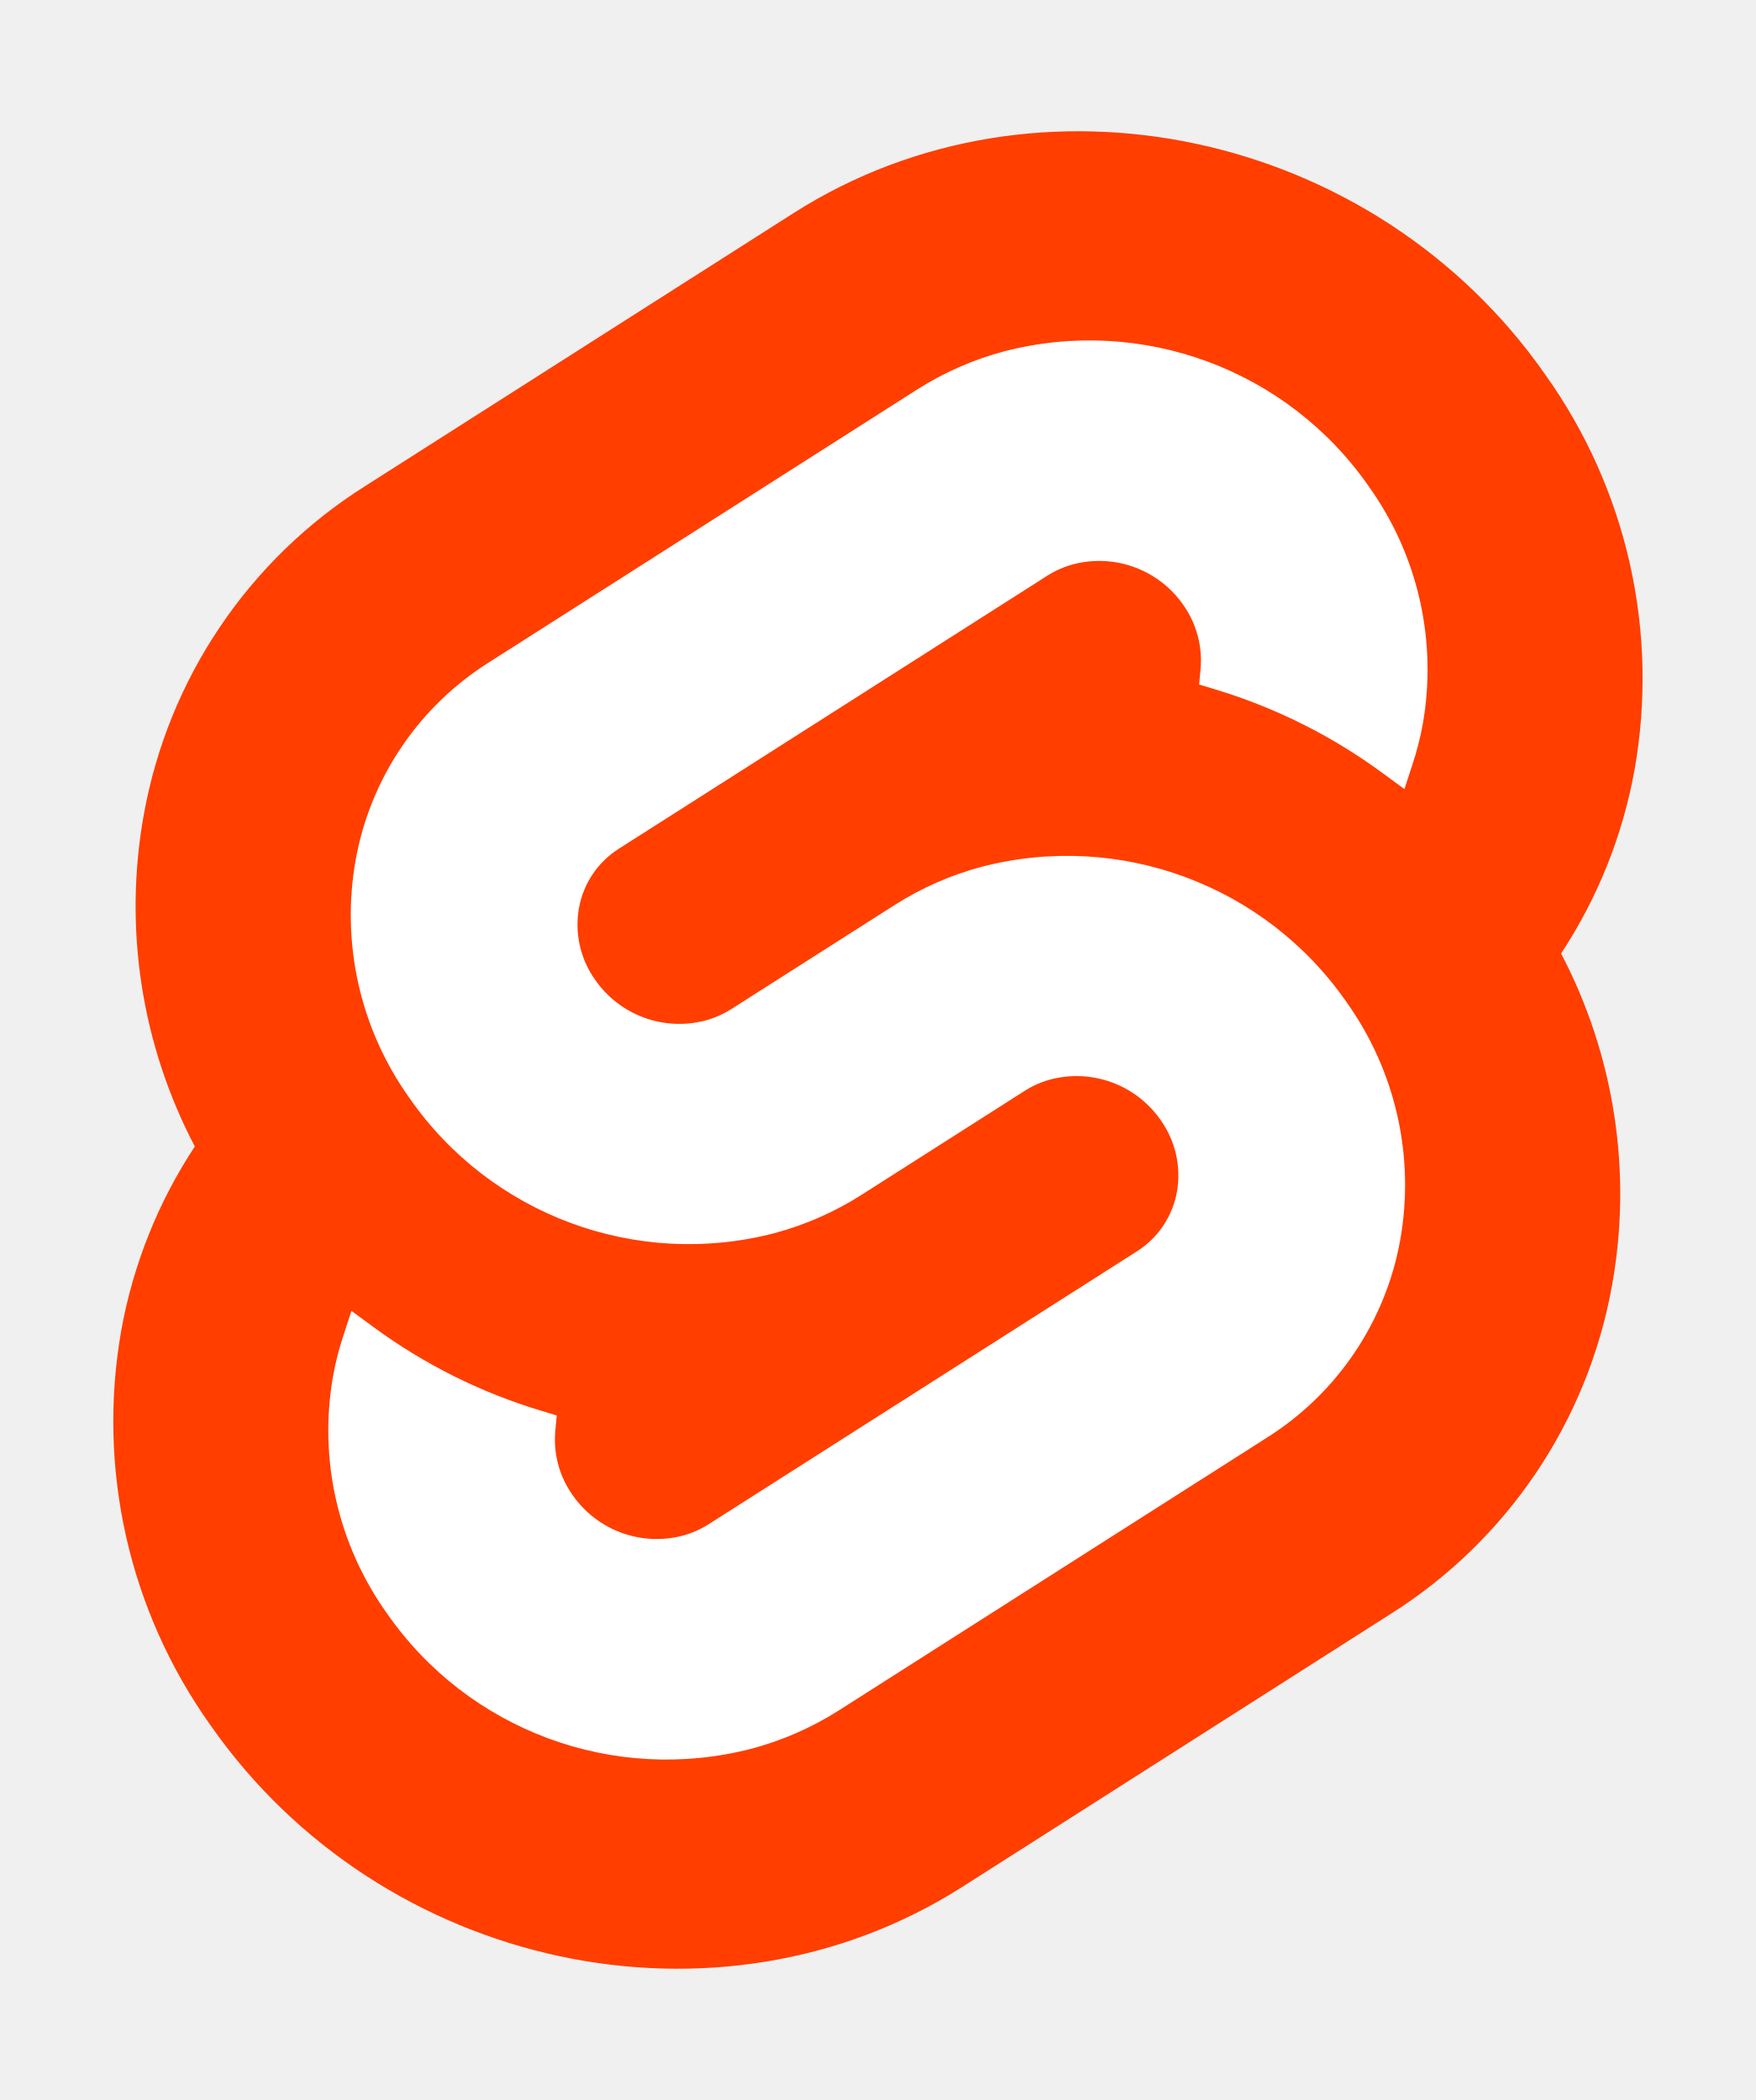
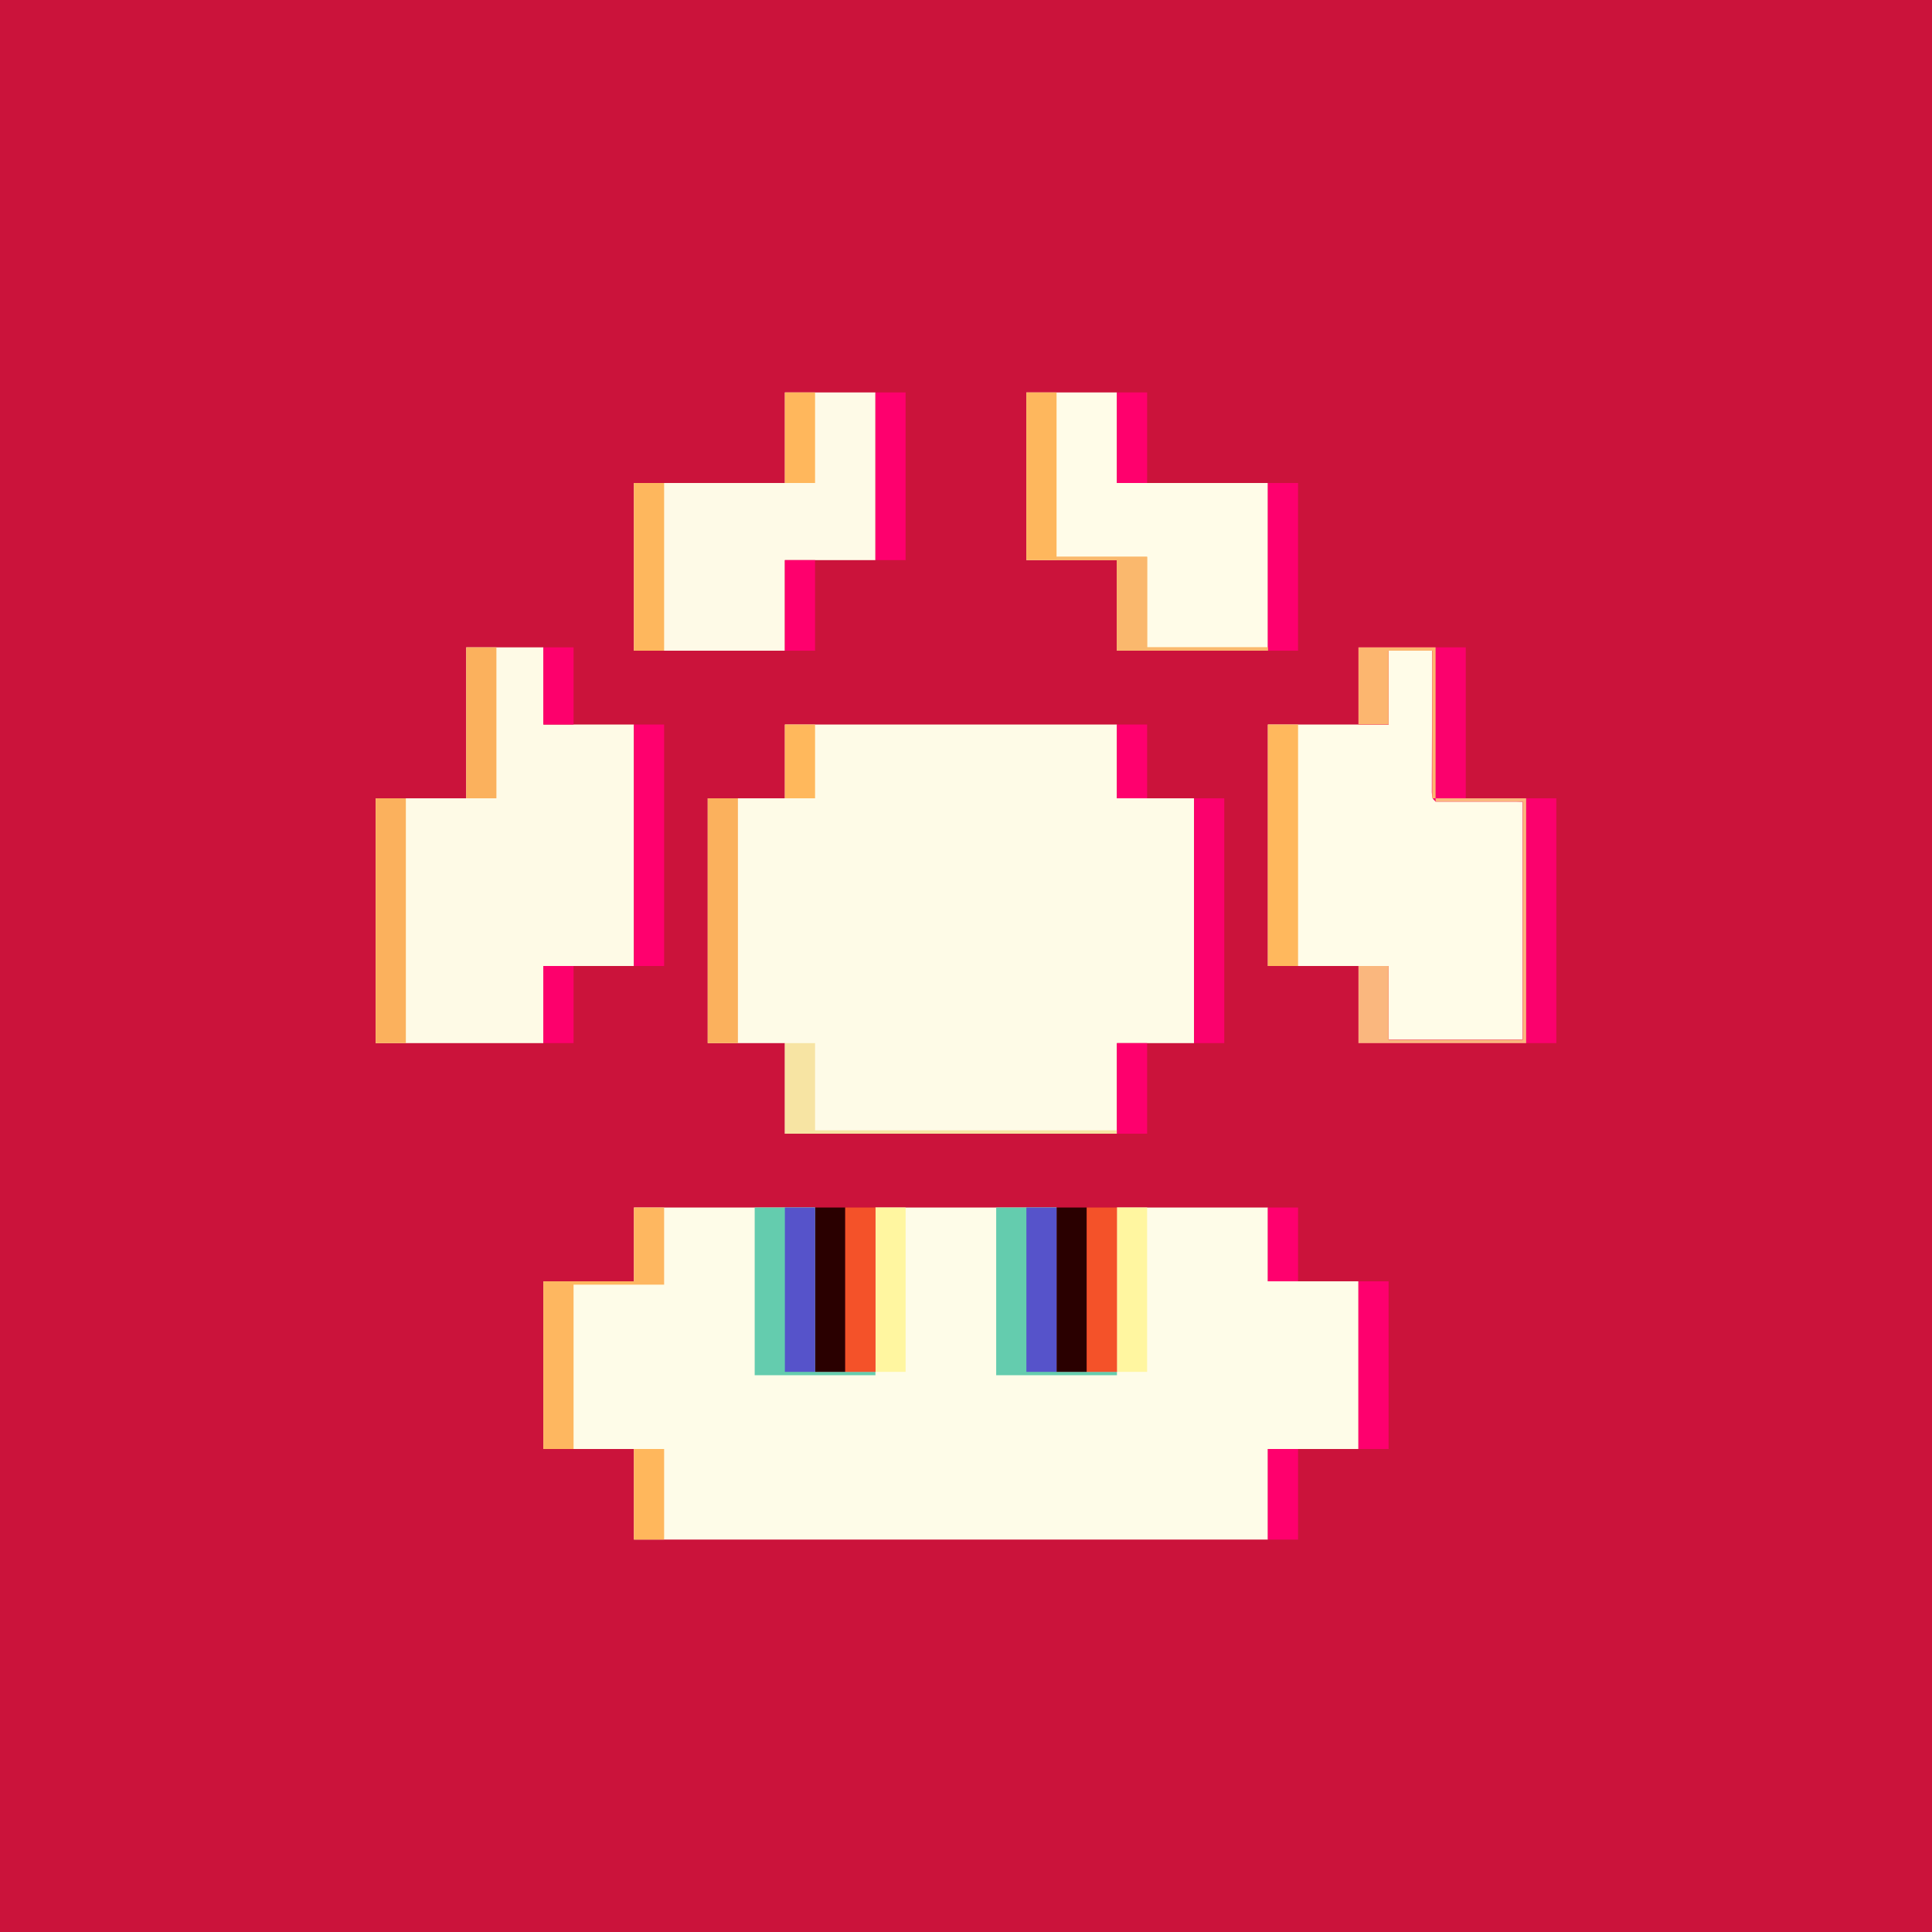
- <svg xmlns="http://www.w3.org/2000/svg" width="107" height="128" viewBox="0 0 107 128">
-   <path d="M94.157 22.819c-10.4-14.885-30.94-19.297-45.792-9.835L22.282 29.608A29.92 29.92 0 0 0 8.764 49.65a31.5 31.5 0 0 0 3.108 20.231 30 30 0 0 0-4.477 11.183 31.9 31.9 0 0 0 5.448 24.116c10.402 14.887 30.942 19.297 45.791 9.835l26.083-16.624A29.92 29.92 0 0 0 98.235 78.35a31.53 31.53 0 0 0-3.105-20.232 30 30 0 0 0 4.474-11.182 31.88 31.88 0 0 0-5.447-24.116" style="fill:#ff3e00" />
-   <path d="M45.817 106.582a20.72 20.72 0 0 1-22.237-8.243 19.17 19.17 0 0 1-3.277-14.503 18 18 0 0 1 .624-2.435l.49-1.498 1.337.981a33.6 33.6 0 0 0 10.203 5.098l.97.294-.09.968a5.85 5.85 0 0 0 1.052 3.878 6.24 6.24 0 0 0 6.695 2.485 5.8 5.8 0 0 0 1.603-.704L69.27 76.28a5.43 5.43 0 0 0 2.45-3.631 5.8 5.8 0 0 0-.987-4.371 6.24 6.24 0 0 0-6.698-2.487 5.7 5.7 0 0 0-1.6.704l-9.953 6.345a19 19 0 0 1-5.296 2.326 20.72 20.72 0 0 1-22.237-8.243 19.17 19.17 0 0 1-3.277-14.502 17.99 17.99 0 0 1 8.13-12.052l26.081-16.623a19 19 0 0 1 5.3-2.329 20.72 20.72 0 0 1 22.237 8.243 19.17 19.17 0 0 1 3.277 14.503 18 18 0 0 1-.624 2.435l-.49 1.498-1.337-.98a33.6 33.6 0 0 0-10.203-5.1l-.97-.294.09-.968a5.86 5.86 0 0 0-1.052-3.878 6.24 6.24 0 0 0-6.696-2.485 5.8 5.8 0 0 0-1.602.704L37.73 51.72a5.42 5.42 0 0 0-2.449 3.63 5.79 5.79 0 0 0 .986 4.372 6.24 6.24 0 0 0 6.698 2.486 5.8 5.8 0 0 0 1.602-.704l9.952-6.342a19 19 0 0 1 5.295-2.328 20.72 20.72 0 0 1 22.237 8.242 19.17 19.17 0 0 1 3.277 14.503 18 18 0 0 1-8.13 12.053l-26.081 16.622a19 19 0 0 1-5.3 2.328" style="fill:#fff" />
+ <svg xmlns="http://www.w3.org/2000/svg" version="1.1" width="576" height="576">
+   <path d="M0 0 C190.08 0 380.16 0 576 0 C576 190.08 576 380.16 576 576 C385.92 576 195.84 576 0 576 C0 385.92 0 195.84 0 0 Z " fill="#CB133B" transform="translate(0,0)" />
+   <path d="M0 0 C17.82 0 35.64 0 54 0 C54 16.17 54 32.34 54 49 C59.94 49 65.88 49 72 49 C72 32.83 72 16.66 72 0 C89.82 0 107.64 0 126 0 C126 16.17 126 32.34 126 49 C131.94 49 137.88 49 144 49 C144 32.83 144 16.66 144 0 C158.85 0 173.7 0 189 0 C189 7.26 189 14.52 189 22 C197.91 22 206.82 22 216 22 C216 38.5 216 55 216 72 C207.09 72 198.18 72 189 72 C189 80.91 189 89.82 189 99 C126.63 99 64.26 99 0 99 C0 90.09 0 81.18 0 72 C-8.91 72 -17.82 72 -27 72 C-27 55.5 -27 39 -27 22 C-18.09 22 -9.18 22 0 22 C0 14.74 0 7.48 0 0 Z " fill="#FEFCE8" transform="translate(189,360)" />
+   <path d="M0 0 C32.67 0 65.34 0 99 0 C99 7.26 99 14.52 99 22 C106.59 22 114.18 22 122 22 C122 46.09 122 70.18 122 95 C114.41 95 106.82 95 99 95 C99 103.91 99 112.82 99 122 C66.33 122 33.66 122 0 122 C0 113.09 0 104.18 0 95 C-7.59 95 -15.18 95 -23 95 C-23 70.91 -23 46.82 -23 22 C-15.41 22 -7.82 22 0 22 C0 14.74 0 7.48 0 0 Z " fill="#FEFBE7" transform="translate(234,216)" />
+   <path d="M0 0 C7.59 0 15.18 0 23 0 C23 7.59 23 15.18 23 23 C31.91 23 40.82 23 50 23 C50 46.76 50 70.52 50 95 C41.09 95 32.18 95 23 95 C23 102.59 23 110.18 23 118 C6.5 118 -10 118 -27 118 C-27 93.91 -27 69.82 -27 45 C-18.09 45 -9.18 45 0 45 C0 30.15 0 15.3 0 0 Z " fill="#FEFAE6" transform="translate(139,193)" />
+   <path d="M0 0 C4.29 0 8.58 0 13 0 C13.33 14.52 13.66 29.04 14 44 C26.87 44.495 26.87 44.495 40 45 C40 68.43 40 91.86 40 116 C26.8 116 13.6 116 0 116 C0 108.74 0 101.48 0 94 C-11.88 94 -23.76 94 -36 94 C-36 70.24 -36 46.48 -36 22 C-24.12 22 -12.24 22 0 22 C0 14.74 0 7.48 0 0 Z " fill="#FFFCE8" transform="translate(414,194)" />
+   <path d="M0 0 C8.91 0 17.82 0 27 0 C27 8.91 27 17.82 27 27 C41.85 27 56.7 27 72 27 C72 43.5 72 60 72 77 C57.15 77 42.3 77 27 77 C27 68.09 27 59.18 27 50 C18.09 50 9.18 50 0 50 C0 33.5 0 17 0 0 Z " fill="#FFFCE8" transform="translate(306,117)" />
+   <path d="M0 0 C8.91 0 17.82 0 27 0 C27 16.5 27 33 27 50 C18.09 50 9.18 50 0 50 C0 58.91 0 67.82 0 77 C-14.85 77 -29.7 77 -45 77 C-45 60.5 -45 44 -45 27 C-30.15 27 -15.3 27 0 27 C0 18.09 0 9.18 0 0 Z " fill="#FEFAE7" transform="translate(234,117)" />
+   <path d="M0 0 C10.56 0 21.12 0 32 0 C32 14.85 32 29.7 32 45 C37.94 45 43.88 45 50 45 C50 69.09 50 93.18 50 118 C33.5 118 17 118 0 118 C0 110.41 0 102.82 0 95 C2.97 95 5.94 95 9 95 C9 102.26 9 109.52 9 117 C22.2 117 35.4 117 49 117 C49 93.57 49 70.14 49 46 C40.42 46 31.84 46 23 46 C22 45 22 45 21.88 43.209 C21.883 42.04 21.883 42.04 21.886 40.847 C21.887 39.967 21.887 39.086 21.887 38.178 C21.894 36.742 21.894 36.742 21.902 35.277 C21.904 34.302 21.905 33.327 21.907 32.322 C21.912 29.194 21.925 26.066 21.938 22.938 C21.943 20.822 21.947 18.707 21.951 16.592 C21.962 11.395 21.979 6.197 22 1 C17.71 1 13.42 1 9 1 C9 8.26 9 15.52 9 23 C6.03 23 3.06 23 0 23 C0 15.41 0 7.82 0 0 Z " fill="#FB016D" transform="translate(405,193)" />
+   <path d="M0 0 C5.94 0 11.88 0 18 0 C18 16.17 18 32.34 18 49 C23.94 49 29.88 49 36 49 C36 49.33 36 49.66 36 50 C24.12 50 12.24 50 0 50 C0 33.5 0 17 0 0 Z " fill="#64CCAE" transform="translate(297,360)" />
+   <path d="M0 0 C5.94 0 11.88 0 18 0 C18 16.17 18 32.34 18 49 C23.94 49 29.88 49 36 49 C36 49.33 36 49.66 36 50 C24.12 50 12.24 50 0 50 C0 33.5 0 17 0 0 Z " fill="#64CCAE" transform="translate(225,360)" />
+   <path d="M0 0 C2.97 0 5.94 0 9 0 C9 16.17 9 32.34 9 49 C17.91 49 26.82 49 36 49 C36 57.91 36 66.82 36 76 C47.88 76 59.76 76 72 76 C72 76.33 72 76.66 72 77 C57.15 77 42.3 77 27 77 C27 68.09 27 59.18 27 50 C18.09 50 9.18 50 0 50 C0 33.5 0 17 0 0 Z " fill="#FEB75D" transform="translate(306,117)" />
+   <path d="M0 0 C2.97 0 5.94 0 9 0 C9 7.59 9 15.18 9 23 C0.09 23 -8.82 23 -18 23 C-18 39.17 -18 55.34 -18 72 C-20.97 72 -23.94 72 -27 72 C-27 55.5 -27 39 -27 22 C-18.09 22 -9.18 22 0 22 C0 14.74 0 7.48 0 0 Z " fill="#FEB760" transform="translate(189,360)" />
+   <path d="M0 0 C2.97 0 5.94 0 9 0 C9 24.09 9 48.18 9 73 C6.03 73 3.06 73 0 73 C0 48.91 0 24.82 0 0 Z " fill="#FB016D" transform="translate(455,238)" />
+   <path d="M0 0 C2.97 0 5.94 0 9 0 C9 24.09 9 48.18 9 73 C6.03 73 3.06 73 0 73 C0 48.91 0 24.82 0 0 Z " fill="#FB016D" transform="translate(356,238)" />
+   <path d="M0 0 C2.97 0 5.94 0 9 0 C9 24.09 9 48.18 9 73 C6.03 73 3.06 73 0 73 C0 48.91 0 24.82 0 0 Z " fill="#FBB15D" transform="translate(211,238)" />
+   <path d="M0 0 C2.97 0 5.94 0 9 0 C9 24.09 9 48.18 9 73 C6.03 73 3.06 73 0 73 C0 48.91 0 24.82 0 0 Z " fill="#FBB15D" transform="translate(112,238)" />
+   <path d="M0 0 C2.97 0 5.94 0 9 0 C9 23.76 9 47.52 9 72 C6.03 72 3.06 72 0 72 C0 48.24 0 24.48 0 0 Z " fill="#FFB85D" transform="translate(378,216)" />
+   <path d="M0 0 C2.97 0 5.94 0 9 0 C9 23.76 9 47.52 9 72 C6.03 72 3.06 72 0 72 C0 48.24 0 24.48 0 0 Z " fill="#FF006E" transform="translate(189,216)" />
+   <path d="M0 0 C2.97 0 5.94 0 9 0 C9 16.5 9 33 9 50 C6.03 50 3.06 50 0 50 C0 33.5 0 17 0 0 Z " fill="#FE006E" transform="translate(405,382)" />
+   <path d="M0 0 C2.97 0 5.94 0 9 0 C9 16.5 9 33 9 50 C6.03 50 3.06 50 0 50 C0 33.5 0 17 0 0 Z " fill="#FEB75D" transform="translate(189,144)" />
+   <path d="M0 0 C2.97 0 5.94 0 9 0 C9 16.5 9 33 9 50 C6.03 50 3.06 50 0 50 C0 33.5 0 17 0 0 Z " fill="#FE006E" transform="translate(378,144)" />
+   <path d="M0 0 C2.97 0 5.94 0 9 0 C9 16.5 9 33 9 50 C6.03 50 3.06 50 0 50 C0 33.5 0 17 0 0 Z " fill="#FE006E" transform="translate(261,117)" />
+   <path d="M0 0 C2.97 0 5.94 0 9 0 C9 16.17 9 32.34 9 49 C6.03 49 3.06 49 0 49 C0 32.83 0 16.66 0 0 Z " fill="#FFF6A0" transform="translate(333,360)" />
+   <path d="M0 0 C2.97 0 5.94 0 9 0 C9 16.17 9 32.34 9 49 C6.03 49 3.06 49 0 49 C0 32.83 0 16.66 0 0 Z " fill="#2A0000" transform="translate(315,360)" />
+   <path d="M0 0 C2.97 0 5.94 0 9 0 C9 16.17 9 32.34 9 49 C6.03 49 3.06 49 0 49 C0 32.83 0 16.66 0 0 Z " fill="#5653CA" transform="translate(306,360)" />
+   <path d="M0 0 C2.97 0 5.94 0 9 0 C9 16.17 9 32.34 9 49 C6.03 49 3.06 49 0 49 C0 32.83 0 16.66 0 0 Z " fill="#FFF6A0" transform="translate(261,360)" />
+   <path d="M0 0 C2.97 0 5.94 0 9 0 C9 16.17 9 32.34 9 49 C6.03 49 3.06 49 0 49 C0 32.83 0 16.66 0 0 Z " fill="#2A0000" transform="translate(243,360)" />
+   <path d="M0 0 C2.97 0 5.94 0 9 0 C9 16.17 9 32.34 9 49 C6.03 49 3.06 49 0 49 C0 32.83 0 16.66 0 0 Z " fill="#5653CA" transform="translate(234,360)" />
+   <path d="M0 0 C2.97 0 5.94 0 9 0 C9 16.17 9 32.34 9 49 C6.03 49 3.06 49 0 49 C0 32.83 0 16.66 0 0 Z " fill="#F45229" transform="translate(324,360)" />
+   <path d="M0 0 C2.97 0 5.94 0 9 0 C9 16.17 9 32.34 9 49 C6.03 49 3.06 49 0 49 C0 32.83 0 16.66 0 0 Z " fill="#F45229" transform="translate(252,360)" />
+   <path d="M0 0 C2.97 0 5.94 0 9 0 C9 14.85 9 29.7 9 45 C6.03 45 3.06 45 0 45 C0 30.15 0 15.3 0 0 Z " fill="#FBB15D" transform="translate(139,193)" />
+   <path d="M0 0 C8.91 0 17.82 0 27 0 C27 24.09 27 48.18 27 73 C10.5 73 -6 73 -23 73 C-23 65.41 -23 57.82 -23 50 C-20.03 50 -17.06 50 -14 50 C-14 57.26 -14 64.52 -14 72 C-0.8 72 12.4 72 26 72 C26 48.57 26 25.14 26 1 C17.42 1 8.84 1 0 1 C0 0.67 0 0.34 0 0 Z " fill="#FAB77E" transform="translate(428,238)" />
+   <path d="M0 0 C2.97 0 5.94 0 9 0 C9 8.58 9 17.16 9 26 C38.7 26 68.4 26 99 26 C99 26.33 99 26.66 99 27 C66.33 27 33.66 27 0 27 C0 18.09 0 9.18 0 0 Z " fill="#F7E4A3" transform="translate(234,311)" />
+   <path d="M0 0 C8.91 0 17.82 0 27 0 C27 8.91 27 17.82 27 27 C38.88 27 50.76 27 63 27 C63 27.33 63 27.66 63 28 C48.15 28 33.3 28 18 28 C18 19.09 18 10.18 18 1 C12.06 1 6.12 1 0 1 C0 0.67 0 0.34 0 0 Z " fill="#FAB86D" transform="translate(315,166)" />
+   <path d="M0 0 C7.59 0 15.18 0 23 0 C23 14.85 23 29.7 23 45 C22.67 45 22.34 45 22 45 C22 30.48 22 15.96 22 1 C17.71 1 13.42 1 9 1 C9 8.26 9 15.52 9 23 C6.03 23 3.06 23 0 23 C0 15.41 0 7.82 0 0 Z " fill="#FCB66F" transform="translate(405,193)" />
+   <path d="M0 0 C2.97 0 5.94 0 9 0 C9 8.91 9 17.82 9 27 C6.03 27 3.06 27 0 27 C0 18.09 0 9.18 0 0 Z " fill="#FF006D" transform="translate(378,432)" />
+   <path d="M0 0 C2.97 0 5.94 0 9 0 C9 8.91 9 17.82 9 27 C6.03 27 3.06 27 0 27 C0 18.09 0 9.18 0 0 Z " fill="#FFB75C" transform="translate(189,432)" />
+   <path d="M0 0 C2.97 0 5.94 0 9 0 C9 8.91 9 17.82 9 27 C6.03 27 3.06 27 0 27 C0 18.09 0 9.18 0 0 Z " fill="#FE006D" transform="translate(333,311)" />
+   <path d="M0 0 C2.97 0 5.94 0 9 0 C9 8.91 9 17.82 9 27 C6.03 27 3.06 27 0 27 C0 18.09 0 9.18 0 0 Z " fill="#FE006D" transform="translate(234,167)" />
+   <path d="M0 0 C2.97 0 5.94 0 9 0 C9 8.91 9 17.82 9 27 C6.03 27 3.06 27 0 27 C0 18.09 0 9.18 0 0 Z " fill="#FFB75C" transform="translate(234,117)" />
+   <path d="M0 0 C2.97 0 5.94 0 9 0 C9 8.91 9 17.82 9 27 C6.03 27 3.06 27 0 27 C0 18.09 0 9.18 0 0 Z " fill="#FF006D" transform="translate(333,117)" />
+   <path d="M0 0 C2.97 0 5.94 0 9 0 C9 7.59 9 15.18 9 23 C6.03 23 3.06 23 0 23 C0 15.41 0 7.82 0 0 Z " fill="#FD006C" transform="translate(162,288)" />
+   <path d="M0 0 C2.97 0 5.94 0 9 0 C9 7.59 9 15.18 9 23 C6.03 23 3.06 23 0 23 C0 15.41 0 7.82 0 0 Z " fill="#FD006C" transform="translate(162,193)" />
+   <path d="M0 0 C2.97 0 5.94 0 9 0 C9 7.26 9 14.52 9 22 C6.03 22 3.06 22 0 22 C0 14.74 0 7.48 0 0 Z " fill="#FF006E" transform="translate(378,360)" />
+   <path d="M0 0 C2.97 0 5.94 0 9 0 C9 7.26 9 14.52 9 22 C6.03 22 3.06 22 0 22 C0 14.74 0 7.48 0 0 Z " fill="#FFB85C" transform="translate(234,216)" />
+   <path d="M0 0 C2.97 0 5.94 0 9 0 C9 7.26 9 14.52 9 22 C6.03 22 3.06 22 0 22 C0 14.74 0 7.48 0 0 Z " fill="#FF006E" transform="translate(333,216)" />
</svg>
